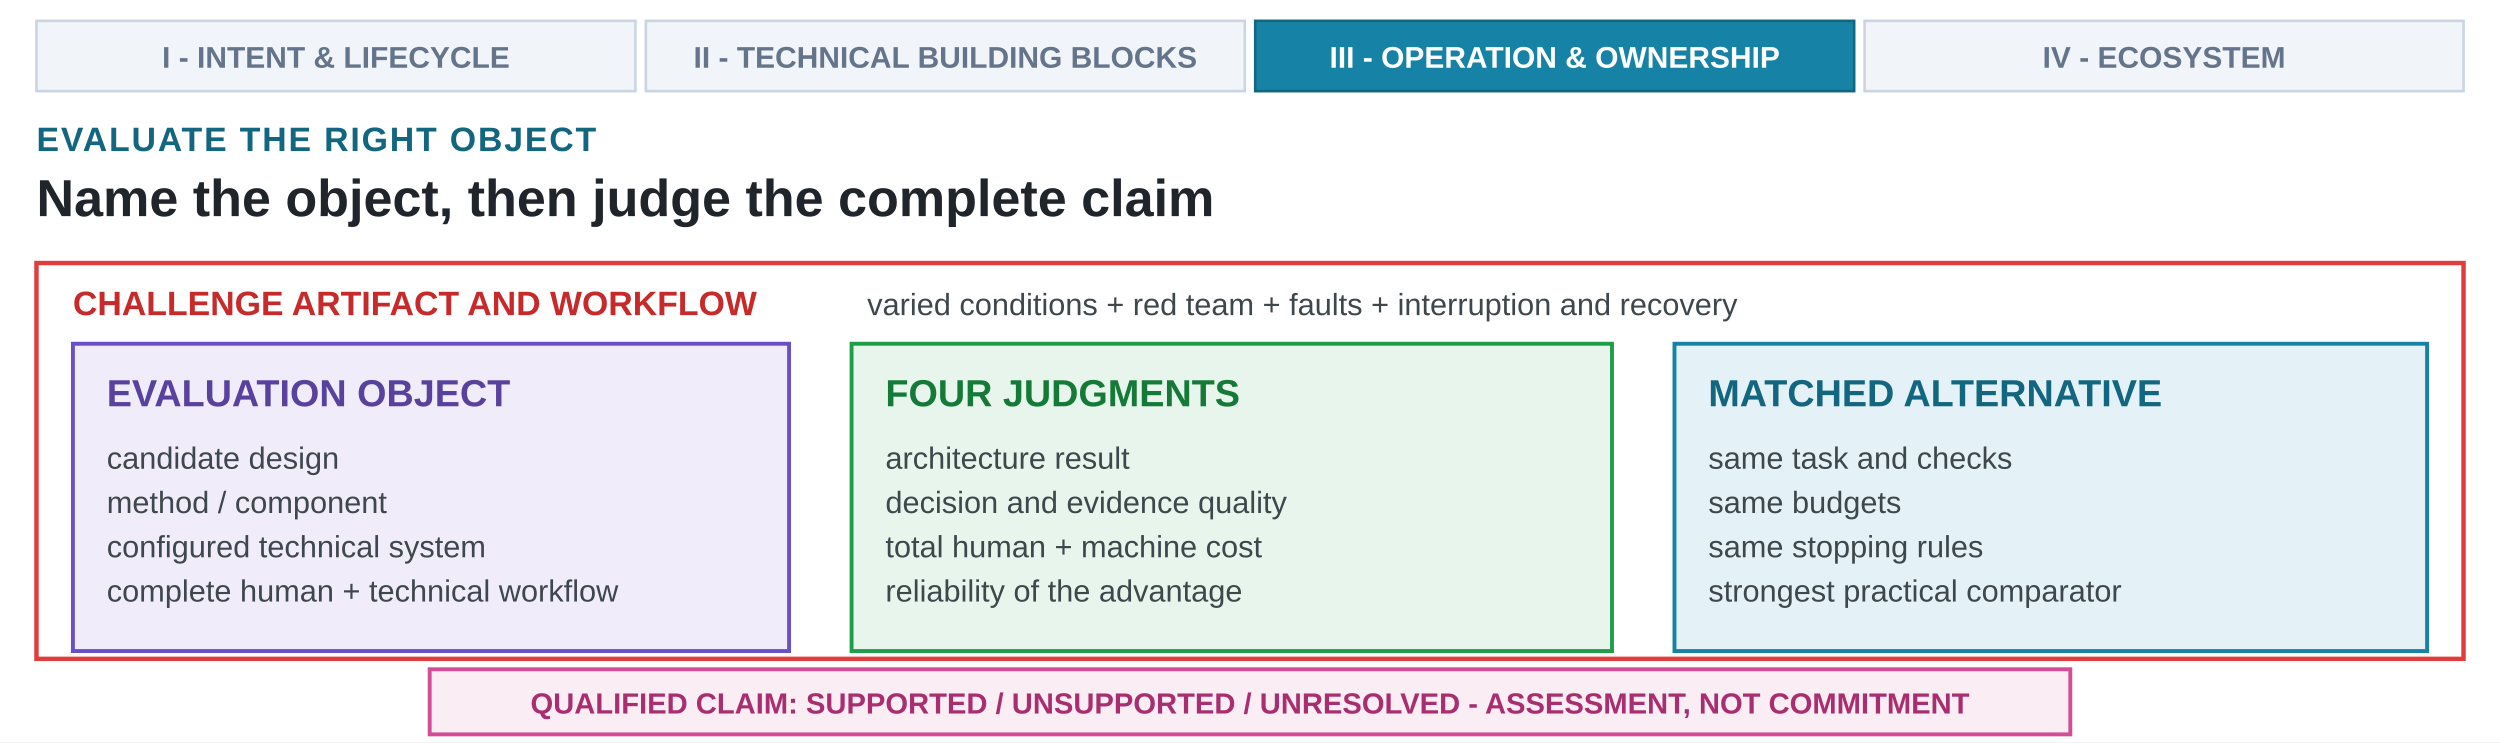
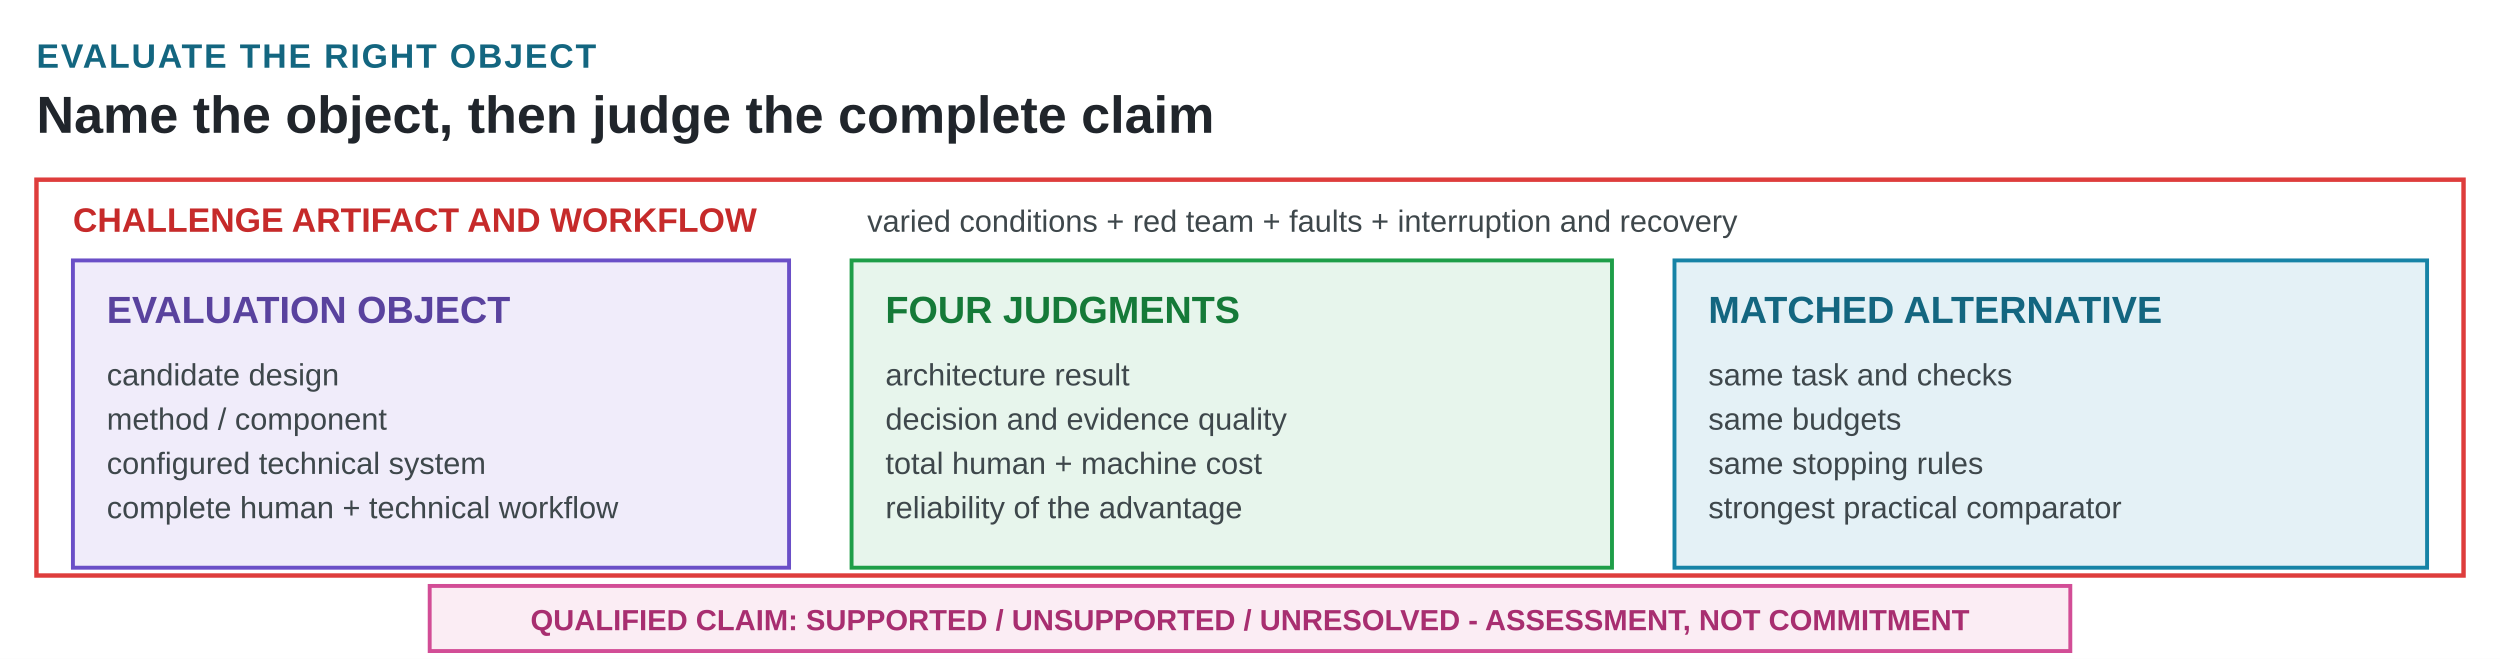
- <svg xmlns="http://www.w3.org/2000/svg" viewBox="0 0 960 285" role="img" aria-labelledby="cover-title-10 cover-desc-10">
+ <svg xmlns="http://www.w3.org/2000/svg" viewBox="0 32 960 253" role="img" aria-labelledby="cover-title-10 cover-desc-10">
  <defs>
    <marker id="arrow-ink" viewBox="0 0 10 10" refX="8" refY="5" markerWidth="7" markerHeight="7" orient="auto">
      <path d="M 0 1 L 9 5 L 0 9 Z" fill="#20252B" />
    </marker>
  </defs>
  <rect x="0" y="0" width="960" height="285" fill="#FFFFFF" />
-   <rect x="14.0" y="8" width="230.0" height="27" fill="#F1F5F9" stroke="#CBD5E1" stroke-width="1.0" />
-   <text x="129.0" y="26" text-anchor="middle" font-family="Arial, Helvetica, sans-serif" font-size="11.5" font-weight="600" fill="#64748B">I - INTENT &amp; LIFECYCLE</text>
-   <rect x="248.0" y="8" width="230.0" height="27" fill="#F1F5F9" stroke="#CBD5E1" stroke-width="1.0" />
-   <text x="363.0" y="26" text-anchor="middle" font-family="Arial, Helvetica, sans-serif" font-size="11.5" font-weight="600" fill="#64748B">II - TECHNICAL BUILDING BLOCKS</text>
-   <rect x="482.0" y="8" width="230.0" height="27" fill="#1683A6" stroke="#136680" stroke-width="1.0" />
-   <text x="597.0" y="26" text-anchor="middle" font-family="Arial, Helvetica, sans-serif" font-size="11.5" font-weight="700" fill="#FFFFFF">III - OPERATION &amp; OWNERSHIP</text>
-   <rect x="716.0" y="8" width="230.0" height="27" fill="#F1F5F9" stroke="#CBD5E1" stroke-width="1.0" />
-   <text x="831.0" y="26" text-anchor="middle" font-family="Arial, Helvetica, sans-serif" font-size="11.5" font-weight="600" fill="#64748B">IV - ECOSYSTEM</text>
  <text x="14" y="58" text-anchor="start" font-family="Arial, Helvetica, sans-serif" font-size="13" font-weight="700" fill="#136680" letter-spacing="0.7">EVALUATE THE RIGHT OBJECT</text>
  <text x="14" y="83" text-anchor="start" font-family="Arial, Helvetica, sans-serif" font-size="20" font-weight="700" fill="#20252B">Name the object, then judge the complete claim</text>
  <rect x="14" y="101" width="932" height="152" fill="#FFFFFF" stroke="#DE3D3C" stroke-width="1.7" />
  <text x="28" y="121" text-anchor="start" font-family="Arial, Helvetica, sans-serif" font-size="13" font-weight="700" fill="#C62A2A">CHALLENGE ARTIFACT AND WORKFLOW</text>
  <text x="333" y="121" text-anchor="start" font-family="Arial, Helvetica, sans-serif" font-size="11.8" font-weight="400" fill="#3E474B">varied conditions + red team + faults + interruption and recovery</text>
  <rect x="28" y="132" width="275" height="118" fill="#F0ECFA" stroke="#6A4FC7" stroke-width="1.5" />
  <text x="41" y="156" text-anchor="start" font-family="Arial, Helvetica, sans-serif" font-size="14.5" font-weight="700" fill="#59429E">EVALUATION OBJECT</text>
  <text x="41" y="180" text-anchor="start" font-family="Arial, Helvetica, sans-serif" font-size="11.8" font-weight="400" fill="#3E474B">candidate design</text>
  <text x="41" y="197" text-anchor="start" font-family="Arial, Helvetica, sans-serif" font-size="11.8" font-weight="400" fill="#3E474B">method / component</text>
  <text x="41" y="214" text-anchor="start" font-family="Arial, Helvetica, sans-serif" font-size="11.8" font-weight="400" fill="#3E474B">configured technical system</text>
  <text x="41" y="231" text-anchor="start" font-family="Arial, Helvetica, sans-serif" font-size="11.8" font-weight="400" fill="#3E474B">complete human + technical workflow</text>
  <rect x="327" y="132" width="292" height="118" fill="#E7F5EC" stroke="#1E9E48" stroke-width="1.5" />
  <text x="340" y="156" text-anchor="start" font-family="Arial, Helvetica, sans-serif" font-size="14.5" font-weight="700" fill="#157A38">FOUR JUDGMENTS</text>
  <text x="340" y="180" text-anchor="start" font-family="Arial, Helvetica, sans-serif" font-size="11.8" font-weight="400" fill="#3E474B">architecture result</text>
  <text x="340" y="197" text-anchor="start" font-family="Arial, Helvetica, sans-serif" font-size="11.8" font-weight="400" fill="#3E474B">decision and evidence quality</text>
  <text x="340" y="214" text-anchor="start" font-family="Arial, Helvetica, sans-serif" font-size="11.8" font-weight="400" fill="#3E474B">total human + machine cost</text>
  <text x="340" y="231" text-anchor="start" font-family="Arial, Helvetica, sans-serif" font-size="11.8" font-weight="400" fill="#3E474B">reliability of the advantage</text>
  <rect x="643" y="132" width="289" height="118" fill="#E4F1F6" stroke="#1683A6" stroke-width="1.5" />
  <text x="656" y="156" text-anchor="start" font-family="Arial, Helvetica, sans-serif" font-size="14.5" font-weight="700" fill="#136680">MATCHED ALTERNATIVE</text>
  <text x="656" y="180" text-anchor="start" font-family="Arial, Helvetica, sans-serif" font-size="11.8" font-weight="400" fill="#3E474B">same task and checks</text>
  <text x="656" y="197" text-anchor="start" font-family="Arial, Helvetica, sans-serif" font-size="11.8" font-weight="400" fill="#3E474B">same budgets</text>
  <text x="656" y="214" text-anchor="start" font-family="Arial, Helvetica, sans-serif" font-size="11.8" font-weight="400" fill="#3E474B">same stopping rules</text>
  <text x="656" y="231" text-anchor="start" font-family="Arial, Helvetica, sans-serif" font-size="11.8" font-weight="400" fill="#3E474B">strongest practical comparator</text>
  <rect x="165" y="257" width="630" height="25" fill="#FBEDF4" stroke="#D24D96" stroke-width="1.5" />
  <text x="480" y="274" text-anchor="middle" font-family="Arial, Helvetica, sans-serif" font-size="11.2" font-weight="700" fill="#A82E70">QUALIFIED CLAIM: SUPPORTED / UNSUPPORTED / UNRESOLVED  -  ASSESSMENT, NOT COMMITMENT</text>
</svg>
